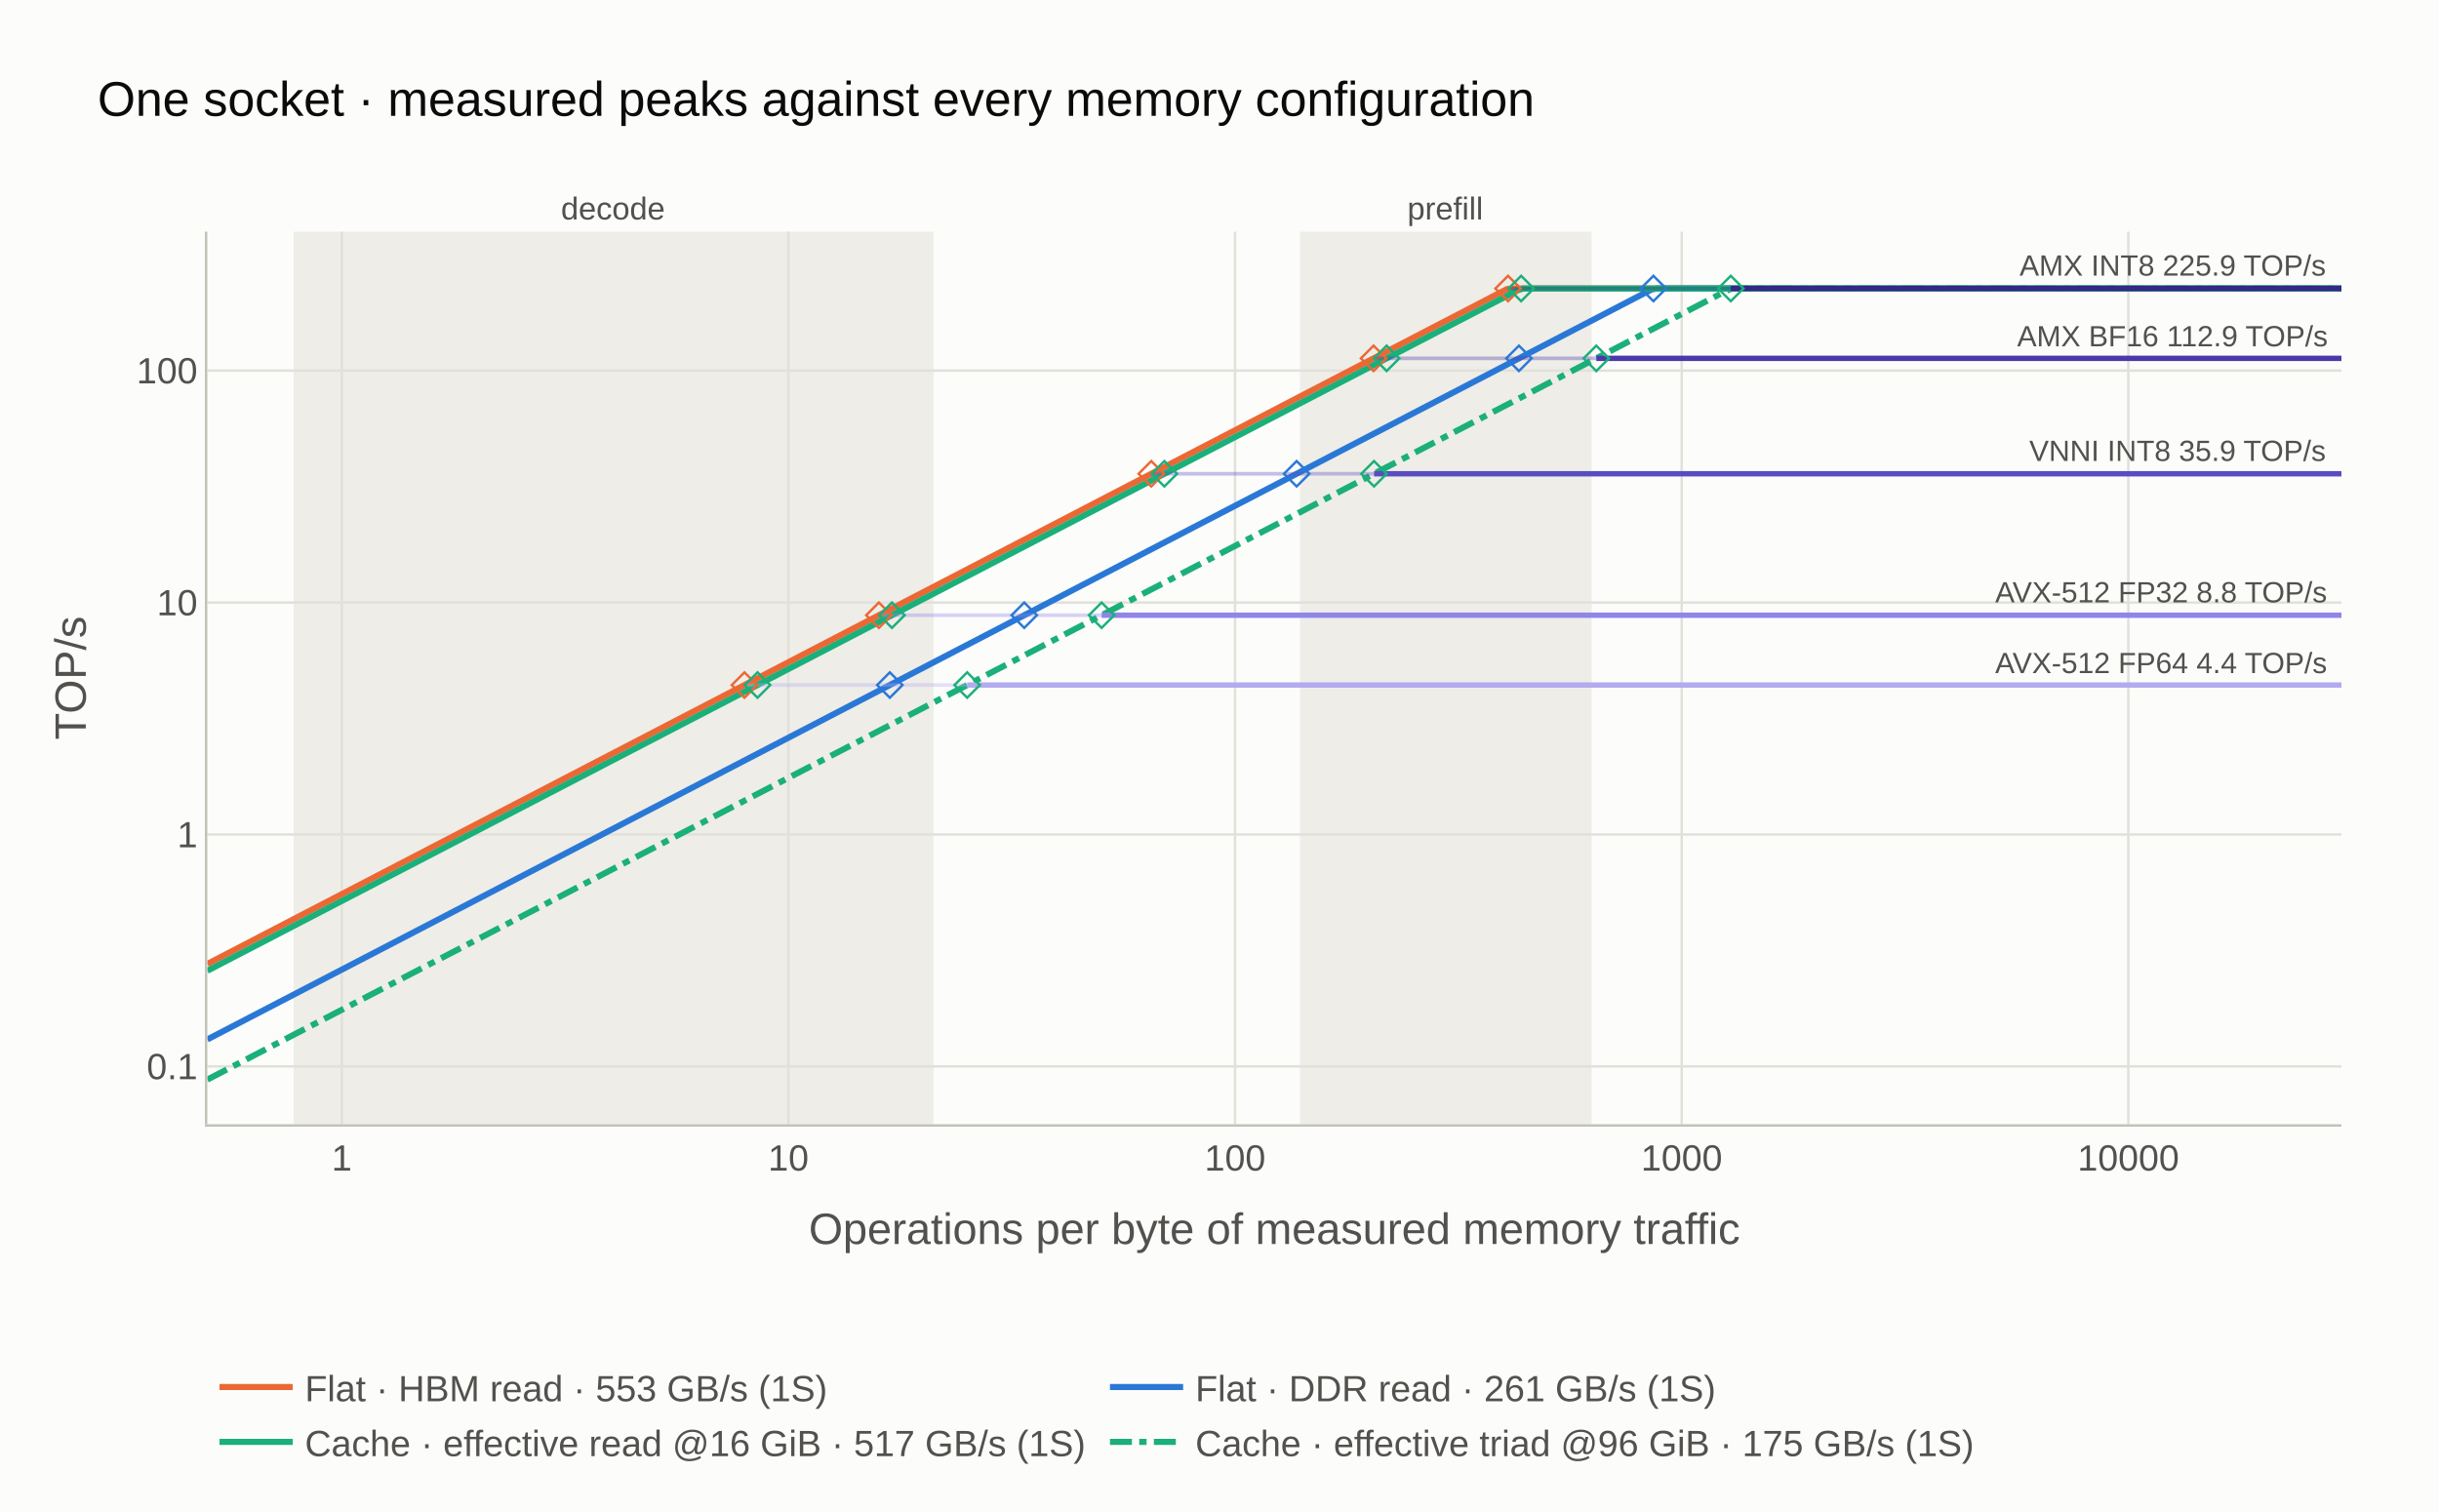
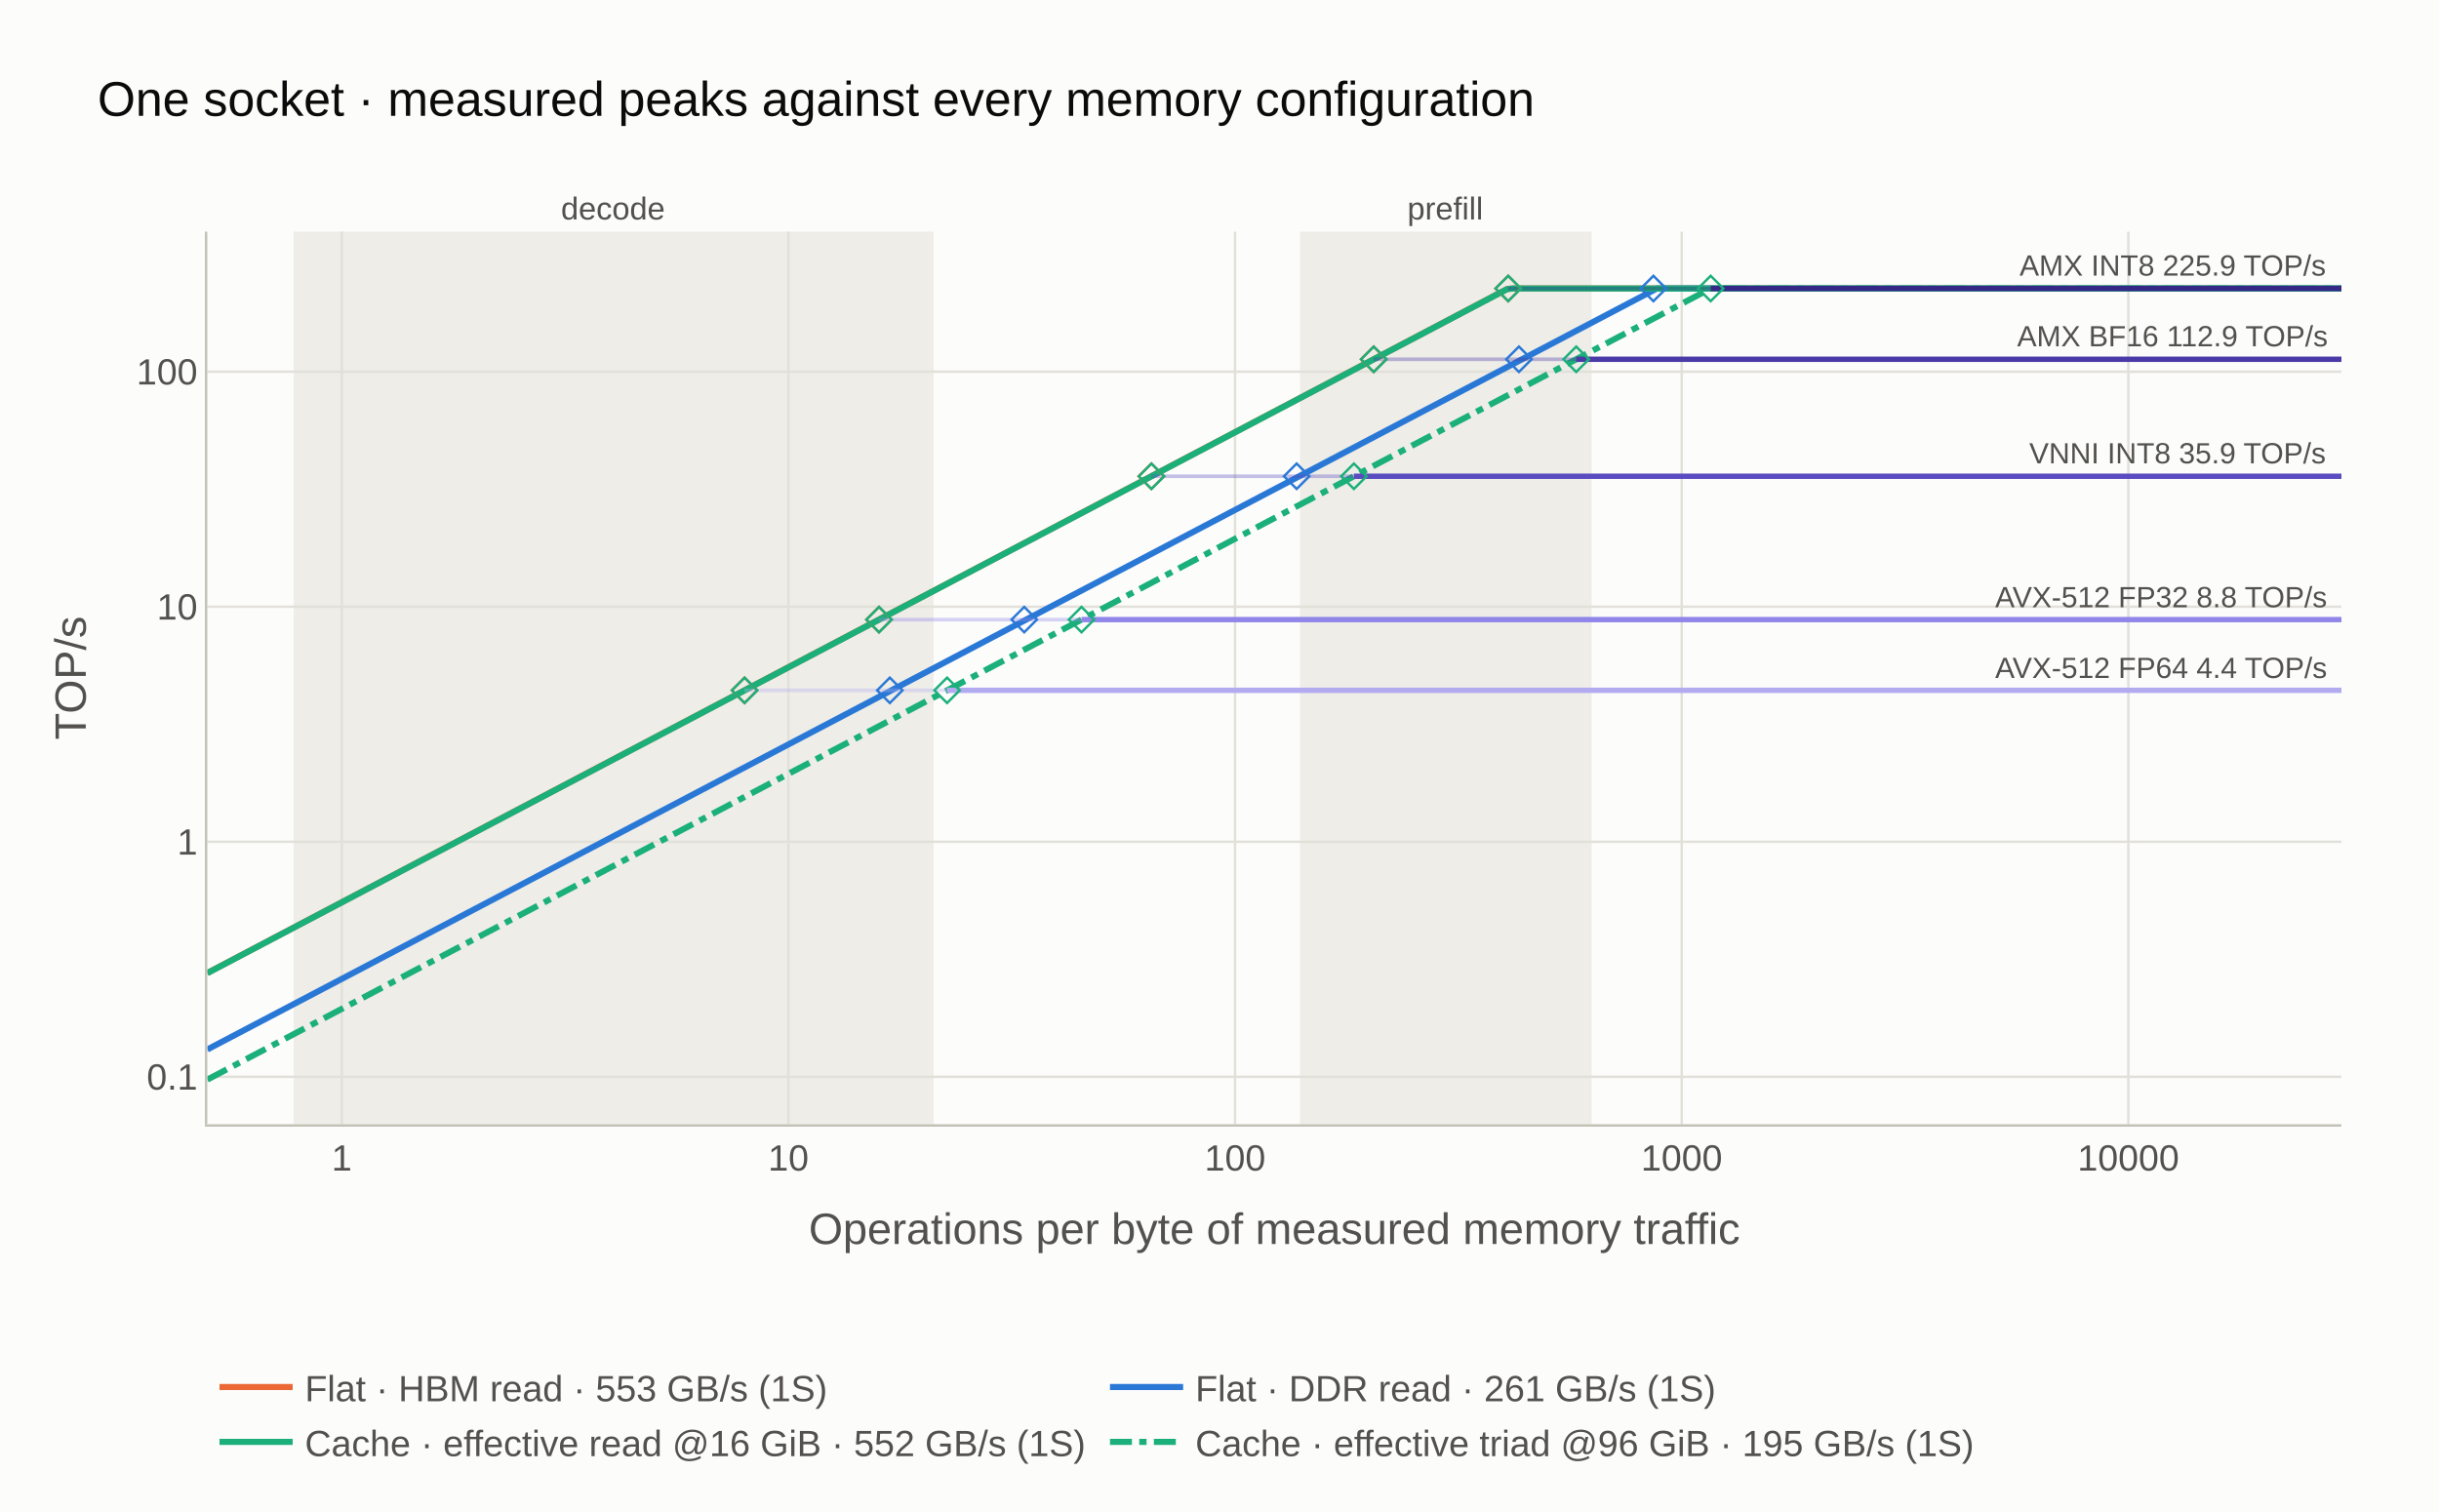
<svg xmlns="http://www.w3.org/2000/svg" class="main-svg" width="1000" height="620" style="" viewBox="0 0 1000 620">
  <rect x="0" y="0" width="1000" height="620" style="fill: rgb(252, 252, 251); fill-opacity: 1;" />
-   <defs id="defs-f81ce2">
+   <defs id="defs-c259ec">
    <g class="clips">
-       <clipPath id="clipf81ce2xyplot" class="plotclip">
+       <clipPath id="clipc259ecxyplot" class="plotclip">
        <rect width="875" height="366" />
      </clipPath>
-       <clipPath class="axesclip" id="clipf81ce2x">
+       <clipPath class="axesclip" id="clipc259ecx">
        <rect x="85" y="0" width="875" height="620" />
      </clipPath>
-       <clipPath class="axesclip" id="clipf81ce2y">
+       <clipPath class="axesclip" id="clipc259ecy">
        <rect x="0" y="95" width="1000" height="366" />
      </clipPath>
-       <clipPath class="axesclip" id="clipf81ce2xy">
+       <clipPath class="axesclip" id="clipc259ecxy">
        <rect x="85" y="95" width="875" height="366" />
      </clipPath>
    </g>
    <g class="gradients" />
    <g class="patterns" />
  </defs>
  <g class="bglayer" />
  <g class="layer-below">
    <g class="imagelayer" />
    <g class="shapelayer">
-       <g class="shape-group" data-index="0" clip-path="url(#clipf81ce2x)">
+       <g class="shape-group" data-index="0" clip-path="url(#clipc259ecx)">
        <path data-index="0" fill-rule="evenodd" d="M120.39,461H382.75V95H120.39Z" style="opacity: 0.55; stroke: rgb(0, 0, 0); stroke-opacity: 0; fill: rgb(225, 224, 217); fill-opacity: 1; stroke-width: 0px;" />
      </g>
-       <g class="shape-group" data-index="1" clip-path="url(#clipf81ce2x)">
+       <g class="shape-group" data-index="1" clip-path="url(#clipc259ecx)">
        <path data-index="1" fill-rule="evenodd" d="M532.98,461H652.55V95H532.98Z" style="opacity: 0.55; stroke: rgb(0, 0, 0); stroke-opacity: 0; fill: rgb(225, 224, 217); fill-opacity: 1; stroke-width: 0px;" />
      </g>
    </g>
  </g>
  <g class="cartesianlayer">
    <g class="subplot xy">
      <g class="layer-subplot">
        <g class="shapelayer" />
        <g class="imagelayer" />
      </g>
      <g class="minor-gridlayer">
        <g class="x" />
        <g class="y" />
      </g>
      <g class="gridlayer">
        <g class="x">
          <path class="xgrid crisp" transform="translate(140.13,0)" d="M0,95v366" style="stroke: rgb(225, 224, 217); stroke-opacity: 1; stroke-width: 1px;" />
          <path class="xgrid crisp" transform="translate(323.25,0)" d="M0,95v366" style="stroke: rgb(225, 224, 217); stroke-opacity: 1; stroke-width: 1px;" />
          <path class="xgrid crisp" transform="translate(506.38,0)" d="M0,95v366" style="stroke: rgb(225, 224, 217); stroke-opacity: 1; stroke-width: 1px;" />
          <path class="xgrid crisp" transform="translate(689.5,0)" d="M0,95v366" style="stroke: rgb(225, 224, 217); stroke-opacity: 1; stroke-width: 1px;" />
          <path class="xgrid crisp" transform="translate(872.63,0)" d="M0,95v366" style="stroke: rgb(225, 224, 217); stroke-opacity: 1; stroke-width: 1px;" />
        </g>
        <g class="y">
-           <path class="ygrid crisp" transform="translate(0,437.28)" d="M85,0h875" style="stroke: rgb(225, 224, 217); stroke-opacity: 1; stroke-width: 1px;" />
-           <path class="ygrid crisp" transform="translate(0,342.18)" d="M85,0h875" style="stroke: rgb(225, 224, 217); stroke-opacity: 1; stroke-width: 1px;" />
-           <path class="ygrid crisp" transform="translate(0,247.07)" d="M85,0h875" style="stroke: rgb(225, 224, 217); stroke-opacity: 1; stroke-width: 1px;" />
-           <path class="ygrid crisp" transform="translate(0,151.96)" d="M85,0h875" style="stroke: rgb(225, 224, 217); stroke-opacity: 1; stroke-width: 1px;" />
+           <path class="ygrid crisp" transform="translate(0,441.55)" d="M85,0h875" style="stroke: rgb(225, 224, 217); stroke-opacity: 1; stroke-width: 1px;" />
+           <path class="ygrid crisp" transform="translate(0,345.17)" d="M85,0h875" style="stroke: rgb(225, 224, 217); stroke-opacity: 1; stroke-width: 1px;" />
+           <path class="ygrid crisp" transform="translate(0,248.79)" d="M85,0h875" style="stroke: rgb(225, 224, 217); stroke-opacity: 1; stroke-width: 1px;" />
+           <path class="ygrid crisp" transform="translate(0,152.41)" d="M85,0h875" style="stroke: rgb(225, 224, 217); stroke-opacity: 1; stroke-width: 1px;" />
        </g>
      </g>
      <g class="zerolinelayer" />
      <g class="layer-between">
        <g class="shapelayer" />
        <g class="imagelayer" />
      </g>
      <path class="xlines-below" />
      <path class="ylines-below" />
      <g class="overlines-below" />
      <g class="xaxislayer-below" />
      <g class="yaxislayer-below" />
      <g class="overaxes-below" />
      <g class="overplot">
-         <g class="xy" transform="translate(85,95)" clip-path="url(#clipf81ce2xyplot)">
+         <g class="xy" transform="translate(85,95)" clip-path="url(#clipc259ecxyplot)">
          <g class="scatterlayer mlayer">
-             <g class="trace scatter trace808073" style="stroke-miterlimit: 2; opacity: 1;">
-               <g class="fills" />
-               <g class="errorbars" />
-               <g class="lines">
-                 <path class="js-line" d="M0,300.28L532.89,23.52L535.09,23.3L875,23.3" style="vector-effect: none; fill: none; stroke: rgb(235, 104, 52); stroke-opacity: 1; stroke-width: 2.5px; opacity: 1;" />
-               </g>
-               <g class="points" />
-               <g class="text" />
-             </g>
-             <g class="trace scatter trace83c710" style="stroke-miterlimit: 2; opacity: 1;">
-               <g class="fills" />
-               <g class="errorbars" />
-               <g class="lines">
-                 <path class="js-line" d="M0,331.23L592.11,23.72L594.3,23.3L875,23.3" style="vector-effect: none; fill: none; stroke: rgb(42, 120, 214); stroke-opacity: 1; stroke-width: 2.5px; opacity: 1;" />
-               </g>
-               <g class="points" />
-               <g class="text" />
-             </g>
-             <g class="trace scatter tracefcdad2" style="stroke-miterlimit: 2; opacity: 1;">
-               <g class="fills" />
-               <g class="errorbars" />
-               <g class="lines">
-                 <path class="js-line" d="M0,303.06L537.28,24.02L539.47,23.3L875,23.3" style="vector-effect: none; fill: none; stroke: rgb(27, 175, 122); stroke-opacity: 1; stroke-width: 2.5px; opacity: 1;" />
-               </g>
-               <g class="points" />
-               <g class="text" />
-             </g>
-             <g class="trace scatter tracea5a7d3" style="stroke-miterlimit: 2; opacity: 1;">
-               <g class="fills" />
-               <g class="errorbars" />
-               <g class="lines">
-                 <path class="js-line" d="M0,347.7L622.81,24.24L625,23.3L875,23.3" style="vector-effect: none; fill: none; stroke: rgb(27, 175, 122); stroke-opacity: 1; stroke-dasharray: 9px, 3px, 3px, 3px; stroke-width: 2.5px; opacity: 1;" />
-               </g>
-               <g class="points" />
-               <g class="text" />
-             </g>
-             <g class="trace scatter trace3ac4bf" style="stroke-miterlimit: 2; opacity: 0.35;">
-               <g class="fills" />
-               <g class="errorbars" />
-               <g class="lines">
-                 <path class="js-line" d="M220.23,185.9L311.54,185.9" style="vector-effect: none; fill: none; stroke: rgb(179, 171, 240); stroke-opacity: 1; stroke-width: 1.5px; opacity: 1;" />
-               </g>
-               <g class="points" />
-               <g class="text" />
-             </g>
-             <g class="trace scatter traceda0a72" style="stroke-miterlimit: 2; opacity: 1;">
-               <g class="fills" />
-               <g class="errorbars" />
-               <g class="lines">
-                 <path class="js-line" d="M311.54,185.9L875,185.9" style="vector-effect: none; fill: none; stroke: rgb(179, 171, 240); stroke-opacity: 1; stroke-width: 2.2px; opacity: 1;" />
-               </g>
-               <g class="points" />
-               <g class="text" />
-             </g>
-             <g class="trace scatter trace30b3b1" style="stroke-miterlimit: 2; opacity: 1;">
-               <g class="fills" />
-               <g class="errorbars" />
-               <g class="lines" />
-               <g class="points">
-                 <path class="point" transform="translate(220.23,185.9)" d="M5.2,0L0,5.2L-5.2,0L0,-5.2Z" style="opacity: 1; stroke-width: 1px; stroke: rgb(235, 104, 52); stroke-opacity: 1; fill: none;" />
-               </g>
-               <g class="text" />
-             </g>
-             <g class="trace scatter traced0926e" style="stroke-miterlimit: 2; opacity: 1;">
-               <g class="fills" />
-               <g class="errorbars" />
-               <g class="lines" />
-               <g class="points">
-                 <path class="point" transform="translate(279.83,185.9)" d="M5.2,0L0,5.2L-5.2,0L0,-5.2Z" style="opacity: 1; stroke-width: 1px; stroke: rgb(42, 120, 214); stroke-opacity: 1; fill: none;" />
-               </g>
-               <g class="text" />
-             </g>
-             <g class="trace scatter trace0233ea" style="stroke-miterlimit: 2; opacity: 1;">
-               <g class="fills" />
-               <g class="errorbars" />
-               <g class="lines" />
-               <g class="points">
-                 <path class="point" transform="translate(225.59,185.9)" d="M5.2,0L0,5.2L-5.2,0L0,-5.2Z" style="opacity: 1; stroke-width: 1px; stroke: rgb(27, 175, 122); stroke-opacity: 1; fill: none;" />
-               </g>
-               <g class="text" />
-             </g>
-             <g class="trace scatter tracea290c3" style="stroke-miterlimit: 2; opacity: 1;">
-               <g class="fills" />
-               <g class="errorbars" />
-               <g class="lines" />
-               <g class="points">
-                 <path class="point" transform="translate(311.54,185.9)" d="M5.2,0L0,5.2L-5.2,0L0,-5.2Z" style="opacity: 1; stroke-width: 1px; stroke: rgb(27, 175, 122); stroke-opacity: 1; fill: none;" />
-               </g>
-               <g class="text" />
-             </g>
-             <g class="trace scatter tracef7d6b4" style="stroke-miterlimit: 2; opacity: 0.35;">
-               <g class="fills" />
-               <g class="errorbars" />
-               <g class="lines">
-                 <path class="js-line" d="M275.35,157.27L366.66,157.27" style="vector-effect: none; fill: none; stroke: rgb(144, 133, 233); stroke-opacity: 1; stroke-width: 1.5px; opacity: 1;" />
-               </g>
-               <g class="points" />
-               <g class="text" />
-             </g>
-             <g class="trace scatter trace08a29a" style="stroke-miterlimit: 2; opacity: 1;">
-               <g class="fills" />
-               <g class="errorbars" />
-               <g class="lines">
-                 <path class="js-line" d="M366.66,157.27L875,157.27" style="vector-effect: none; fill: none; stroke: rgb(144, 133, 233); stroke-opacity: 1; stroke-width: 2.2px; opacity: 1;" />
-               </g>
-               <g class="points" />
-               <g class="text" />
-             </g>
-             <g class="trace scatter tracef43362" style="stroke-miterlimit: 2; opacity: 1;">
-               <g class="fills" />
-               <g class="errorbars" />
-               <g class="lines" />
-               <g class="points">
-                 <path class="point" transform="translate(275.35,157.27)" d="M5.2,0L0,5.2L-5.2,0L0,-5.2Z" style="opacity: 1; stroke-width: 1px; stroke: rgb(235, 104, 52); stroke-opacity: 1; fill: none;" />
-               </g>
-               <g class="text" />
-             </g>
-             <g class="trace scatter trace2f2304" style="stroke-miterlimit: 2; opacity: 1;">
-               <g class="fills" />
-               <g class="errorbars" />
-               <g class="lines" />
-               <g class="points">
-                 <path class="point" transform="translate(334.94,157.27)" d="M5.2,0L0,5.2L-5.2,0L0,-5.2Z" style="opacity: 1; stroke-width: 1px; stroke: rgb(42, 120, 214); stroke-opacity: 1; fill: none;" />
-               </g>
-               <g class="text" />
-             </g>
-             <g class="trace scatter trace086aaa" style="stroke-miterlimit: 2; opacity: 1;">
-               <g class="fills" />
-               <g class="errorbars" />
-               <g class="lines" />
-               <g class="points">
-                 <path class="point" transform="translate(280.7,157.27)" d="M5.2,0L0,5.2L-5.2,0L0,-5.2Z" style="opacity: 1; stroke-width: 1px; stroke: rgb(27, 175, 122); stroke-opacity: 1; fill: none;" />
-               </g>
-               <g class="text" />
-             </g>
-             <g class="trace scatter trace3d58d6" style="stroke-miterlimit: 2; opacity: 1;">
-               <g class="fills" />
-               <g class="errorbars" />
-               <g class="lines" />
-               <g class="points">
-                 <path class="point" transform="translate(366.66,157.27)" d="M5.2,0L0,5.2L-5.2,0L0,-5.2Z" style="opacity: 1; stroke-width: 1px; stroke: rgb(27, 175, 122); stroke-opacity: 1; fill: none;" />
-               </g>
-               <g class="text" />
-             </g>
-             <g class="trace scatter trace0eed5c" style="stroke-miterlimit: 2; opacity: 0.35;">
-               <g class="fills" />
-               <g class="errorbars" />
-               <g class="lines">
-                 <path class="js-line" d="M387.03,99.27L478.35,99.27" style="vector-effect: none; fill: none; stroke: rgb(90, 76, 192); stroke-opacity: 1; stroke-width: 1.5px; opacity: 1;" />
-               </g>
-               <g class="points" />
-               <g class="text" />
-             </g>
-             <g class="trace scatter traceeadcb9" style="stroke-miterlimit: 2; opacity: 1;">
-               <g class="fills" />
-               <g class="errorbars" />
-               <g class="lines">
-                 <path class="js-line" d="M478.35,99.27L875,99.27" style="vector-effect: none; fill: none; stroke: rgb(90, 76, 192); stroke-opacity: 1; stroke-width: 2.2px; opacity: 1;" />
-               </g>
-               <g class="points" />
-               <g class="text" />
-             </g>
-             <g class="trace scatter tracee8aed2" style="stroke-miterlimit: 2; opacity: 1;">
-               <g class="fills" />
-               <g class="errorbars" />
-               <g class="lines" />
-               <g class="points">
-                 <path class="point" transform="translate(387.03,99.27)" d="M5.2,0L0,5.2L-5.2,0L0,-5.2Z" style="opacity: 1; stroke-width: 1px; stroke: rgb(235, 104, 52); stroke-opacity: 1; fill: none;" />
-               </g>
-               <g class="text" />
-             </g>
-             <g class="trace scatter trace8407f2" style="stroke-miterlimit: 2; opacity: 1;">
-               <g class="fills" />
-               <g class="errorbars" />
-               <g class="lines" />
-               <g class="points">
-                 <path class="point" transform="translate(446.63,99.27)" d="M5.2,0L0,5.2L-5.2,0L0,-5.2Z" style="opacity: 1; stroke-width: 1px; stroke: rgb(42, 120, 214); stroke-opacity: 1; fill: none;" />
-               </g>
-               <g class="text" />
-             </g>
-             <g class="trace scatter tracef345ef" style="stroke-miterlimit: 2; opacity: 1;">
-               <g class="fills" />
-               <g class="errorbars" />
-               <g class="lines" />
-               <g class="points">
-                 <path class="point" transform="translate(392.39,99.27)" d="M5.2,0L0,5.2L-5.2,0L0,-5.2Z" style="opacity: 1; stroke-width: 1px; stroke: rgb(27, 175, 122); stroke-opacity: 1; fill: none;" />
-               </g>
-               <g class="text" />
-             </g>
-             <g class="trace scatter trace5140a2" style="stroke-miterlimit: 2; opacity: 1;">
-               <g class="fills" />
-               <g class="errorbars" />
-               <g class="lines" />
-               <g class="points">
-                 <path class="point" transform="translate(478.35,99.27)" d="M5.2,0L0,5.2L-5.2,0L0,-5.2Z" style="opacity: 1; stroke-width: 1px; stroke: rgb(27, 175, 122); stroke-opacity: 1; fill: none;" />
-               </g>
-               <g class="text" />
-             </g>
-             <g class="trace scatter tracea0e639" style="stroke-miterlimit: 2; opacity: 0.35;">
-               <g class="fills" />
-               <g class="errorbars" />
-               <g class="lines">
-                 <path class="js-line" d="M478.17,51.94L569.49,51.94" style="vector-effect: none; fill: none; stroke: rgb(74, 58, 167); stroke-opacity: 1; stroke-width: 1.5px; opacity: 1;" />
-               </g>
-               <g class="points" />
-               <g class="text" />
-             </g>
-             <g class="trace scatter tracedca736" style="stroke-miterlimit: 2; opacity: 1;">
-               <g class="fills" />
-               <g class="errorbars" />
-               <g class="lines">
-                 <path class="js-line" d="M569.49,51.94L875,51.94" style="vector-effect: none; fill: none; stroke: rgb(74, 58, 167); stroke-opacity: 1; stroke-width: 2.2px; opacity: 1;" />
-               </g>
-               <g class="points" />
-               <g class="text" />
-             </g>
-             <g class="trace scatter trace3ffeb8" style="stroke-miterlimit: 2; opacity: 1;">
-               <g class="fills" />
-               <g class="errorbars" />
-               <g class="lines" />
-               <g class="points">
-                 <path class="point" transform="translate(478.17,51.94)" d="M5.2,0L0,5.2L-5.2,0L0,-5.2Z" style="opacity: 1; stroke-width: 1px; stroke: rgb(235, 104, 52); stroke-opacity: 1; fill: none;" />
-               </g>
-               <g class="text" />
-             </g>
-             <g class="trace scatter tracea18bb4" style="stroke-miterlimit: 2; opacity: 1;">
-               <g class="fills" />
-               <g class="errorbars" />
-               <g class="lines" />
-               <g class="points">
-                 <path class="point" transform="translate(537.77,51.94)" d="M5.2,0L0,5.2L-5.2,0L0,-5.2Z" style="opacity: 1; stroke-width: 1px; stroke: rgb(42, 120, 214); stroke-opacity: 1; fill: none;" />
-               </g>
-               <g class="text" />
-             </g>
-             <g class="trace scatter trace49e83e" style="stroke-miterlimit: 2; opacity: 1;">
-               <g class="fills" />
-               <g class="errorbars" />
-               <g class="lines" />
-               <g class="points">
-                 <path class="point" transform="translate(483.53,51.94)" d="M5.2,0L0,5.2L-5.2,0L0,-5.2Z" style="opacity: 1; stroke-width: 1px; stroke: rgb(27, 175, 122); stroke-opacity: 1; fill: none;" />
-               </g>
-               <g class="text" />
-             </g>
-             <g class="trace scatter tracea17520" style="stroke-miterlimit: 2; opacity: 1;">
-               <g class="fills" />
-               <g class="errorbars" />
-               <g class="lines" />
-               <g class="points">
-                 <path class="point" transform="translate(569.49,51.94)" d="M5.2,0L0,5.2L-5.2,0L0,-5.2Z" style="opacity: 1; stroke-width: 1px; stroke: rgb(27, 175, 122); stroke-opacity: 1; fill: none;" />
-               </g>
-               <g class="text" />
-             </g>
-             <g class="trace scatter tracefcf93e" style="stroke-miterlimit: 2; opacity: 0.35;">
-               <g class="fills" />
-               <g class="errorbars" />
-               <g class="lines">
-                 <path class="js-line" d="M533.31,23.3L624.63,23.3" style="vector-effect: none; fill: none; stroke: rgb(53, 40, 134); stroke-opacity: 1; stroke-width: 1.5px; opacity: 1;" />
-               </g>
-               <g class="points" />
-               <g class="text" />
-             </g>
-             <g class="trace scatter trace6af9b5" style="stroke-miterlimit: 2; opacity: 1;">
-               <g class="fills" />
-               <g class="errorbars" />
-               <g class="lines">
-                 <path class="js-line" d="M624.63,23.3L875,23.3" style="vector-effect: none; fill: none; stroke: rgb(53, 40, 134); stroke-opacity: 1; stroke-width: 2.2px; opacity: 1;" />
-               </g>
-               <g class="points" />
-               <g class="text" />
-             </g>
-             <g class="trace scatter traceab04e1" style="stroke-miterlimit: 2; opacity: 1;">
+             <g class="trace scatter trace74eb9a" style="stroke-miterlimit: 2; opacity: 1;">
+               <g class="fills" />
+               <g class="errorbars" />
+               <g class="lines">
+                 <path class="js-line" d="M0,303.98L250,172.4L252.19,171.25L489.04,46.6L491.23,45.45L532.89,23.52L535.09,23.3L875,23.3" style="vector-effect: none; fill: none; stroke: rgb(235, 104, 52); stroke-opacity: 1; stroke-width: 2.5px; opacity: 1;" />
+               </g>
+               <g class="points" />
+               <g class="text" />
+             </g>
+             <g class="trace scatter trace94847f" style="stroke-miterlimit: 2; opacity: 1;">
+               <g class="fills" />
+               <g class="errorbars" />
+               <g class="lines">
+                 <path class="js-line" d="M0,335.34L594.3,23.3L596.49,23.3L875,23.3" style="vector-effect: none; fill: none; stroke: rgb(42, 120, 214); stroke-opacity: 1; stroke-width: 2.5px; opacity: 1;" />
+               </g>
+               <g class="points" />
+               <g class="text" />
+             </g>
+             <g class="trace scatter traceabd6aa" style="stroke-miterlimit: 2; opacity: 1;">
+               <g class="fills" />
+               <g class="errorbars" />
+               <g class="lines">
+                 <path class="js-line" d="M0,304.03L250,172.45L252.19,171.3L489.04,46.65L491.23,45.5L532.89,23.57L535.09,23.3L875,23.3" style="vector-effect: none; fill: none; stroke: rgb(27, 175, 122); stroke-opacity: 1; stroke-width: 2.5px; opacity: 1;" />
+               </g>
+               <g class="points" />
+               <g class="text" />
+             </g>
+             <g class="trace scatter trace814b17" style="stroke-miterlimit: 2; opacity: 1;">
+               <g class="fills" />
+               <g class="errorbars" />
+               <g class="lines">
+                 <path class="js-line" d="M0,347.7L616.23,23.38L618.42,23.3L875,23.3" style="vector-effect: none; fill: none; stroke: rgb(27, 175, 122); stroke-opacity: 1; stroke-dasharray: 9px, 3px, 3px, 3px; stroke-width: 2.5px; opacity: 1;" />
+               </g>
+               <g class="points" />
+               <g class="text" />
+             </g>
+             <g class="trace scatter trace052f77" style="stroke-miterlimit: 2; opacity: 0.35;">
+               <g class="fills" />
+               <g class="errorbars" />
+               <g class="lines">
+                 <path class="js-line" d="M220.23,188.07L303.3,188.07" style="vector-effect: none; fill: none; stroke: rgb(179, 171, 240); stroke-opacity: 1; stroke-width: 1.5px; opacity: 1;" />
+               </g>
+               <g class="points" />
+               <g class="text" />
+             </g>
+             <g class="trace scatter tracef1f144" style="stroke-miterlimit: 2; opacity: 1;">
+               <g class="fills" />
+               <g class="errorbars" />
+               <g class="lines">
+                 <path class="js-line" d="M303.3,188.07L875,188.07" style="vector-effect: none; fill: none; stroke: rgb(179, 171, 240); stroke-opacity: 1; stroke-width: 2.2px; opacity: 1;" />
+               </g>
+               <g class="points" />
+               <g class="text" />
+             </g>
+             <g class="trace scatter trace07f6d8" style="stroke-miterlimit: 2; opacity: 1;">
+               <g class="fills" />
+               <g class="errorbars" />
+               <g class="lines" />
+               <g class="points">
+                 <path class="point" transform="translate(220.23,188.07)" d="M5.2,0L0,5.2L-5.2,0L0,-5.2Z" style="opacity: 1; stroke-width: 1px; stroke: rgb(235, 104, 52); stroke-opacity: 1; fill: none;" />
+               </g>
+               <g class="text" />
+             </g>
+             <g class="trace scatter traceef5e06" style="stroke-miterlimit: 2; opacity: 1;">
+               <g class="fills" />
+               <g class="errorbars" />
+               <g class="lines" />
+               <g class="points">
+                 <path class="point" transform="translate(279.83,188.07)" d="M5.2,0L0,5.2L-5.2,0L0,-5.2Z" style="opacity: 1; stroke-width: 1px; stroke: rgb(42, 120, 214); stroke-opacity: 1; fill: none;" />
+               </g>
+               <g class="text" />
+             </g>
+             <g class="trace scatter trace85686d" style="stroke-miterlimit: 2; opacity: 1;">
+               <g class="fills" />
+               <g class="errorbars" />
+               <g class="lines" />
+               <g class="points">
+                 <path class="point" transform="translate(220.32,188.07)" d="M5.2,0L0,5.2L-5.2,0L0,-5.2Z" style="opacity: 1; stroke-width: 1px; stroke: rgb(27, 175, 122); stroke-opacity: 1; fill: none;" />
+               </g>
+               <g class="text" />
+             </g>
+             <g class="trace scatter trace4f92e4" style="stroke-miterlimit: 2; opacity: 1;">
+               <g class="fills" />
+               <g class="errorbars" />
+               <g class="lines" />
+               <g class="points">
+                 <path class="point" transform="translate(303.3,188.07)" d="M5.2,0L0,5.2L-5.2,0L0,-5.2Z" style="opacity: 1; stroke-width: 1px; stroke: rgb(27, 175, 122); stroke-opacity: 1; fill: none;" />
+               </g>
+               <g class="text" />
+             </g>
+             <g class="trace scatter trace146b43" style="stroke-miterlimit: 2; opacity: 0.35;">
+               <g class="fills" />
+               <g class="errorbars" />
+               <g class="lines">
+                 <path class="js-line" d="M275.35,159.07L358.42,159.07" style="vector-effect: none; fill: none; stroke: rgb(144, 133, 233); stroke-opacity: 1; stroke-width: 1.5px; opacity: 1;" />
+               </g>
+               <g class="points" />
+               <g class="text" />
+             </g>
+             <g class="trace scatter trace33c053" style="stroke-miterlimit: 2; opacity: 1;">
+               <g class="fills" />
+               <g class="errorbars" />
+               <g class="lines">
+                 <path class="js-line" d="M358.42,159.07L875,159.07" style="vector-effect: none; fill: none; stroke: rgb(144, 133, 233); stroke-opacity: 1; stroke-width: 2.2px; opacity: 1;" />
+               </g>
+               <g class="points" />
+               <g class="text" />
+             </g>
+             <g class="trace scatter trace7f8793" style="stroke-miterlimit: 2; opacity: 1;">
+               <g class="fills" />
+               <g class="errorbars" />
+               <g class="lines" />
+               <g class="points">
+                 <path class="point" transform="translate(275.35,159.07)" d="M5.2,0L0,5.2L-5.2,0L0,-5.2Z" style="opacity: 1; stroke-width: 1px; stroke: rgb(235, 104, 52); stroke-opacity: 1; fill: none;" />
+               </g>
+               <g class="text" />
+             </g>
+             <g class="trace scatter traceb3e438" style="stroke-miterlimit: 2; opacity: 1;">
+               <g class="fills" />
+               <g class="errorbars" />
+               <g class="lines" />
+               <g class="points">
+                 <path class="point" transform="translate(334.94,159.07)" d="M5.2,0L0,5.2L-5.2,0L0,-5.2Z" style="opacity: 1; stroke-width: 1px; stroke: rgb(42, 120, 214); stroke-opacity: 1; fill: none;" />
+               </g>
+               <g class="text" />
+             </g>
+             <g class="trace scatter trace0e85e8" style="stroke-miterlimit: 2; opacity: 1;">
+               <g class="fills" />
+               <g class="errorbars" />
+               <g class="lines" />
+               <g class="points">
+                 <path class="point" transform="translate(275.44,159.07)" d="M5.2,0L0,5.2L-5.2,0L0,-5.2Z" style="opacity: 1; stroke-width: 1px; stroke: rgb(27, 175, 122); stroke-opacity: 1; fill: none;" />
+               </g>
+               <g class="text" />
+             </g>
+             <g class="trace scatter traceec2d7c" style="stroke-miterlimit: 2; opacity: 1;">
+               <g class="fills" />
+               <g class="errorbars" />
+               <g class="lines" />
+               <g class="points">
+                 <path class="point" transform="translate(358.42,159.07)" d="M5.2,0L0,5.2L-5.2,0L0,-5.2Z" style="opacity: 1; stroke-width: 1px; stroke: rgb(27, 175, 122); stroke-opacity: 1; fill: none;" />
+               </g>
+               <g class="text" />
+             </g>
+             <g class="trace scatter trace80d57e" style="stroke-miterlimit: 2; opacity: 0.35;">
+               <g class="fills" />
+               <g class="errorbars" />
+               <g class="lines">
+                 <path class="js-line" d="M387.03,100.29L470.11,100.29" style="vector-effect: none; fill: none; stroke: rgb(90, 76, 192); stroke-opacity: 1; stroke-width: 1.5px; opacity: 1;" />
+               </g>
+               <g class="points" />
+               <g class="text" />
+             </g>
+             <g class="trace scatter trace180df7" style="stroke-miterlimit: 2; opacity: 1;">
+               <g class="fills" />
+               <g class="errorbars" />
+               <g class="lines">
+                 <path class="js-line" d="M470.11,100.29L875,100.29" style="vector-effect: none; fill: none; stroke: rgb(90, 76, 192); stroke-opacity: 1; stroke-width: 2.2px; opacity: 1;" />
+               </g>
+               <g class="points" />
+               <g class="text" />
+             </g>
+             <g class="trace scatter trace291407" style="stroke-miterlimit: 2; opacity: 1;">
+               <g class="fills" />
+               <g class="errorbars" />
+               <g class="lines" />
+               <g class="points">
+                 <path class="point" transform="translate(387.03,100.29)" d="M5.2,0L0,5.2L-5.2,0L0,-5.2Z" style="opacity: 1; stroke-width: 1px; stroke: rgb(235, 104, 52); stroke-opacity: 1; fill: none;" />
+               </g>
+               <g class="text" />
+             </g>
+             <g class="trace scatter trace04750c" style="stroke-miterlimit: 2; opacity: 1;">
+               <g class="fills" />
+               <g class="errorbars" />
+               <g class="lines" />
+               <g class="points">
+                 <path class="point" transform="translate(446.63,100.29)" d="M5.2,0L0,5.2L-5.2,0L0,-5.2Z" style="opacity: 1; stroke-width: 1px; stroke: rgb(42, 120, 214); stroke-opacity: 1; fill: none;" />
+               </g>
+               <g class="text" />
+             </g>
+             <g class="trace scatter trace32965e" style="stroke-miterlimit: 2; opacity: 1;">
+               <g class="fills" />
+               <g class="errorbars" />
+               <g class="lines" />
+               <g class="points">
+                 <path class="point" transform="translate(387.13,100.29)" d="M5.2,0L0,5.2L-5.2,0L0,-5.2Z" style="opacity: 1; stroke-width: 1px; stroke: rgb(27, 175, 122); stroke-opacity: 1; fill: none;" />
+               </g>
+               <g class="text" />
+             </g>
+             <g class="trace scatter tracefad6fd" style="stroke-miterlimit: 2; opacity: 1;">
+               <g class="fills" />
+               <g class="errorbars" />
+               <g class="lines" />
+               <g class="points">
+                 <path class="point" transform="translate(470.11,100.29)" d="M5.2,0L0,5.2L-5.2,0L0,-5.2Z" style="opacity: 1; stroke-width: 1px; stroke: rgb(27, 175, 122); stroke-opacity: 1; fill: none;" />
+               </g>
+               <g class="text" />
+             </g>
+             <g class="trace scatter trace26c0ac" style="stroke-miterlimit: 2; opacity: 0.35;">
+               <g class="fills" />
+               <g class="errorbars" />
+               <g class="lines">
+                 <path class="js-line" d="M478.17,52.32L561.25,52.32" style="vector-effect: none; fill: none; stroke: rgb(74, 58, 167); stroke-opacity: 1; stroke-width: 1.5px; opacity: 1;" />
+               </g>
+               <g class="points" />
+               <g class="text" />
+             </g>
+             <g class="trace scatter trace2b130e" style="stroke-miterlimit: 2; opacity: 1;">
+               <g class="fills" />
+               <g class="errorbars" />
+               <g class="lines">
+                 <path class="js-line" d="M561.25,52.32L875,52.32" style="vector-effect: none; fill: none; stroke: rgb(74, 58, 167); stroke-opacity: 1; stroke-width: 2.2px; opacity: 1;" />
+               </g>
+               <g class="points" />
+               <g class="text" />
+             </g>
+             <g class="trace scatter tracea085b6" style="stroke-miterlimit: 2; opacity: 1;">
+               <g class="fills" />
+               <g class="errorbars" />
+               <g class="lines" />
+               <g class="points">
+                 <path class="point" transform="translate(478.17,52.32)" d="M5.2,0L0,5.2L-5.2,0L0,-5.2Z" style="opacity: 1; stroke-width: 1px; stroke: rgb(235, 104, 52); stroke-opacity: 1; fill: none;" />
+               </g>
+               <g class="text" />
+             </g>
+             <g class="trace scatter trace1d384e" style="stroke-miterlimit: 2; opacity: 1;">
+               <g class="fills" />
+               <g class="errorbars" />
+               <g class="lines" />
+               <g class="points">
+                 <path class="point" transform="translate(537.77,52.32)" d="M5.2,0L0,5.2L-5.2,0L0,-5.2Z" style="opacity: 1; stroke-width: 1px; stroke: rgb(42, 120, 214); stroke-opacity: 1; fill: none;" />
+               </g>
+               <g class="text" />
+             </g>
+             <g class="trace scatter traceee4d8c" style="stroke-miterlimit: 2; opacity: 1;">
+               <g class="fills" />
+               <g class="errorbars" />
+               <g class="lines" />
+               <g class="points">
+                 <path class="point" transform="translate(478.27,52.32)" d="M5.2,0L0,5.2L-5.2,0L0,-5.2Z" style="opacity: 1; stroke-width: 1px; stroke: rgb(27, 175, 122); stroke-opacity: 1; fill: none;" />
+               </g>
+               <g class="text" />
+             </g>
+             <g class="trace scatter trace140d9e" style="stroke-miterlimit: 2; opacity: 1;">
+               <g class="fills" />
+               <g class="errorbars" />
+               <g class="lines" />
+               <g class="points">
+                 <path class="point" transform="translate(561.25,52.32)" d="M5.2,0L0,5.2L-5.2,0L0,-5.2Z" style="opacity: 1; stroke-width: 1px; stroke: rgb(27, 175, 122); stroke-opacity: 1; fill: none;" />
+               </g>
+               <g class="text" />
+             </g>
+             <g class="trace scatter trace40e66d" style="stroke-miterlimit: 2; opacity: 0.35;">
+               <g class="fills" />
+               <g class="errorbars" />
+               <g class="lines">
+                 <path class="js-line" d="M533.31,23.3L616.38,23.3" style="vector-effect: none; fill: none; stroke: rgb(53, 40, 134); stroke-opacity: 1; stroke-width: 1.5px; opacity: 1;" />
+               </g>
+               <g class="points" />
+               <g class="text" />
+             </g>
+             <g class="trace scatter trace21b97a" style="stroke-miterlimit: 2; opacity: 1;">
+               <g class="fills" />
+               <g class="errorbars" />
+               <g class="lines">
+                 <path class="js-line" d="M616.38,23.3L875,23.3" style="vector-effect: none; fill: none; stroke: rgb(53, 40, 134); stroke-opacity: 1; stroke-width: 2.2px; opacity: 1;" />
+               </g>
+               <g class="points" />
+               <g class="text" />
+             </g>
+             <g class="trace scatter trace6fbb65" style="stroke-miterlimit: 2; opacity: 1;">
              <g class="fills" />
              <g class="errorbars" />
              <g class="lines" />
              <g class="points">
                <path class="point" transform="translate(533.31,23.3)" d="M5.2,0L0,5.2L-5.2,0L0,-5.2Z" style="opacity: 1; stroke-width: 1px; stroke: rgb(235, 104, 52); stroke-opacity: 1; fill: none;" />
              </g>
              <g class="text" />
            </g>
-             <g class="trace scatter trace9ae0d1" style="stroke-miterlimit: 2; opacity: 1;">
+             <g class="trace scatter trace705cff" style="stroke-miterlimit: 2; opacity: 1;">
              <g class="fills" />
              <g class="errorbars" />
              <g class="lines" />
              <g class="points">
                <path class="point" transform="translate(592.91,23.3)" d="M5.2,0L0,5.2L-5.2,0L0,-5.2Z" style="opacity: 1; stroke-width: 1px; stroke: rgb(42, 120, 214); stroke-opacity: 1; fill: none;" />
              </g>
              <g class="text" />
            </g>
-             <g class="trace scatter tracec41dea" style="stroke-miterlimit: 2; opacity: 1;">
-               <g class="fills" />
-               <g class="errorbars" />
-               <g class="lines" />
-               <g class="points">
-                 <path class="point" transform="translate(538.67,23.3)" d="M5.2,0L0,5.2L-5.2,0L0,-5.2Z" style="opacity: 1; stroke-width: 1px; stroke: rgb(27, 175, 122); stroke-opacity: 1; fill: none;" />
-               </g>
-               <g class="text" />
-             </g>
-             <g class="trace scatter trace16c55d" style="stroke-miterlimit: 2; opacity: 1;">
-               <g class="fills" />
-               <g class="errorbars" />
-               <g class="lines" />
-               <g class="points">
-                 <path class="point" transform="translate(624.63,23.3)" d="M5.2,0L0,5.2L-5.2,0L0,-5.2Z" style="opacity: 1; stroke-width: 1px; stroke: rgb(27, 175, 122); stroke-opacity: 1; fill: none;" />
+             <g class="trace scatter tracec0420c" style="stroke-miterlimit: 2; opacity: 1;">
+               <g class="fills" />
+               <g class="errorbars" />
+               <g class="lines" />
+               <g class="points">
+                 <path class="point" transform="translate(533.4,23.3)" d="M5.2,0L0,5.2L-5.2,0L0,-5.2Z" style="opacity: 1; stroke-width: 1px; stroke: rgb(27, 175, 122); stroke-opacity: 1; fill: none;" />
+               </g>
+               <g class="text" />
+             </g>
+             <g class="trace scatter trace6aeaaa" style="stroke-miterlimit: 2; opacity: 1;">
+               <g class="fills" />
+               <g class="errorbars" />
+               <g class="lines" />
+               <g class="points">
+                 <path class="point" transform="translate(616.38,23.3)" d="M5.2,0L0,5.2L-5.2,0L0,-5.2Z" style="opacity: 1; stroke-width: 1px; stroke: rgb(27, 175, 122); stroke-opacity: 1; fill: none;" />
              </g>
              <g class="text" />
            </g>
          </g>
        </g>
      </g>
      <g class="zerolinelayer-above" />
      <path class="xlines-above crisp" d="M84,461.5H960" style="fill: none; stroke-width: 1px; stroke: rgb(195, 194, 183); stroke-opacity: 1;" />
      <path class="ylines-above crisp" d="M84.5,95V461" style="fill: none; stroke-width: 1px; stroke: rgb(195, 194, 183); stroke-opacity: 1;" />
      <g class="overlines-above" />
      <g class="xaxislayer-above">
        <g class="xtick">
          <text text-anchor="middle" x="0" y="480" transform="translate(140.13,0)" style="font-family: Arial; font-size: 15px; fill: rgb(82, 81, 78); fill-opacity: 1; white-space: pre;">1</text>
        </g>
        <g class="xtick">
          <text text-anchor="middle" x="0" y="480" style="font-family: Arial; font-size: 15px; fill: rgb(82, 81, 78); fill-opacity: 1; white-space: pre;" transform="translate(323.25,0)">10</text>
        </g>
        <g class="xtick">
          <text text-anchor="middle" x="0" y="480" style="font-family: Arial; font-size: 15px; fill: rgb(82, 81, 78); fill-opacity: 1; white-space: pre;" transform="translate(506.38,0)">100</text>
        </g>
        <g class="xtick">
          <text text-anchor="middle" x="0" y="480" style="font-family: Arial; font-size: 15px; fill: rgb(82, 81, 78); fill-opacity: 1; white-space: pre;" transform="translate(689.5,0)">1000</text>
        </g>
        <g class="xtick">
          <text text-anchor="middle" x="0" y="480" style="font-family: Arial; font-size: 15px; fill: rgb(82, 81, 78); fill-opacity: 1; white-space: pre;" transform="translate(872.63,0)">10000</text>
        </g>
      </g>
      <g class="yaxislayer-above">
        <g class="ytick">
-           <text text-anchor="end" x="81" y="5.25" transform="translate(0,437.28)" style="font-family: Arial; font-size: 15px; fill: rgb(82, 81, 78); fill-opacity: 1; white-space: pre;">0.1</text>
+           <text text-anchor="end" x="81" y="5.25" transform="translate(0,441.55)" style="font-family: Arial; font-size: 15px; fill: rgb(82, 81, 78); fill-opacity: 1; white-space: pre;">0.1</text>
        </g>
        <g class="ytick">
-           <text text-anchor="end" x="81" y="5.25" style="font-family: Arial; font-size: 15px; fill: rgb(82, 81, 78); fill-opacity: 1; white-space: pre;" transform="translate(0,342.18)">1</text>
+           <text text-anchor="end" x="81" y="5.25" style="font-family: Arial; font-size: 15px; fill: rgb(82, 81, 78); fill-opacity: 1; white-space: pre;" transform="translate(0,345.17)">1</text>
        </g>
        <g class="ytick">
-           <text text-anchor="end" x="81" y="5.25" style="font-family: Arial; font-size: 15px; fill: rgb(82, 81, 78); fill-opacity: 1; white-space: pre;" transform="translate(0,247.07)">10</text>
+           <text text-anchor="end" x="81" y="5.25" style="font-family: Arial; font-size: 15px; fill: rgb(82, 81, 78); fill-opacity: 1; white-space: pre;" transform="translate(0,248.79)">10</text>
        </g>
        <g class="ytick">
-           <text text-anchor="end" x="81" y="5.25" style="font-family: Arial; font-size: 15px; fill: rgb(82, 81, 78); fill-opacity: 1; white-space: pre;" transform="translate(0,151.96)">100</text>
+           <text text-anchor="end" x="81" y="5.25" style="font-family: Arial; font-size: 15px; fill: rgb(82, 81, 78); fill-opacity: 1; white-space: pre;" transform="translate(0,152.41)">100</text>
        </g>
      </g>
      <g class="overaxes-above" />
    </g>
  </g>
  <g class="polarlayer" />
  <g class="smithlayer" />
  <g class="ternarylayer" />
  <g class="geolayer" />
  <g class="funnelarealayer" />
  <g class="pielayer" />
  <g class="iciclelayer" />
  <g class="treemaplayer" />
  <g class="sunburstlayer" />
  <g class="glimages" />
-   <defs id="topdefs-f81ce2">
+   <defs id="topdefs-c259ec">
    <g class="clips" />
-     <clipPath id="legendf81ce2">
+     <clipPath id="legendc259ec">
      <rect width="730" height="55" x="0" y="0" />
    </clipPath>
  </defs>
  <g class="layer-above">
    <g class="imagelayer" />
    <g class="shapelayer" />
  </g>
  <g class="infolayer">
    <g class="legend" pointer-events="all" transform="translate(85,552.5)">
      <rect class="bg" shape-rendering="crispEdges" style="stroke: rgb(68, 68, 68); stroke-opacity: 1; fill: rgb(252, 252, 251); fill-opacity: 1; stroke-width: 0px;" width="730" height="55" x="0" y="0" />
-       <g class="scrollbox" transform="" clip-path="url(#legendf81ce2)">
+       <g class="scrollbox" transform="" clip-path="url(#legendc259ec)">
        <g class="groups">
          <g class="traces" transform="translate(0,16.25)" style="opacity: 1;">
            <text class="legendtext" text-anchor="start" x="40" y="5.85" style="font-family: Arial; font-size: 15px; fill: rgb(82, 81, 78); fill-opacity: 1; white-space: pre;">Flat · HBM read · 553 GB/s (1S)</text>
            <g class="layers" style="opacity: 1;">
              <g class="legendfill" />
              <g class="legendlines">
                <path class="js-line" d="M5,0h30" style="fill: none; stroke: rgb(235, 104, 52); stroke-opacity: 1; stroke-width: 2.5px;" />
              </g>
              <g class="legendsymbols">
                <g class="legendpoints" />
              </g>
            </g>
            <rect class="legendtoggle" x="0" y="-11.25" width="256.734" height="22.5" style="fill: rgb(0, 0, 0); fill-opacity: 0;" />
          </g>
          <g class="traces" transform="translate(365.0938,16.25)" style="opacity: 1;">
            <text class="legendtext" text-anchor="start" x="40" y="5.85" style="font-family: Arial; font-size: 15px; fill: rgb(82, 81, 78); fill-opacity: 1; white-space: pre;">Flat · DDR read · 261 GB/s (1S)</text>
            <g class="layers" style="opacity: 1;">
              <g class="legendfill" />
              <g class="legendlines">
                <path class="js-line" d="M5,0h30" style="fill: none; stroke: rgb(42, 120, 214); stroke-opacity: 1; stroke-width: 2.5px;" />
              </g>
              <g class="legendsymbols">
                <g class="legendpoints" />
              </g>
            </g>
            <rect class="legendtoggle" x="0" y="-11.25" width="255.906" height="22.5" style="fill: rgb(0, 0, 0); fill-opacity: 0;" />
          </g>
          <g class="traces" transform="translate(0,38.75)" style="opacity: 1;">
-             <text class="legendtext" text-anchor="start" x="40" y="5.85" style="font-family: Arial; font-size: 15px; fill: rgb(82, 81, 78); fill-opacity: 1; white-space: pre;">Cache · effective read @16 GiB · 517 GB/s (1S)</text>
+             <text class="legendtext" text-anchor="start" x="40" y="5.85" style="font-family: Arial; font-size: 15px; fill: rgb(82, 81, 78); fill-opacity: 1; white-space: pre;">Cache · effective read @16 GiB · 552 GB/s (1S)</text>
            <g class="layers" style="opacity: 1;">
              <g class="legendfill" />
              <g class="legendlines">
                <path class="js-line" d="M5,0h30" style="fill: none; stroke: rgb(27, 175, 122); stroke-opacity: 1; stroke-width: 2.5px;" />
              </g>
              <g class="legendsymbols">
                <g class="legendpoints" />
              </g>
            </g>
            <rect class="legendtoggle" x="0" y="-11.25" width="362.594" height="22.5" style="fill: rgb(0, 0, 0); fill-opacity: 0;" />
          </g>
          <g class="traces" transform="translate(365.0938,38.75)" style="opacity: 1;">
-             <text class="legendtext" text-anchor="start" x="40" y="5.85" style="font-family: Arial; font-size: 15px; fill: rgb(82, 81, 78); fill-opacity: 1; white-space: pre;">Cache · effective triad @96 GiB · 175 GB/s (1S)</text>
+             <text class="legendtext" text-anchor="start" x="40" y="5.85" style="font-family: Arial; font-size: 15px; fill: rgb(82, 81, 78); fill-opacity: 1; white-space: pre;">Cache · effective triad @96 GiB · 195 GB/s (1S)</text>
            <g class="layers" style="opacity: 1;">
              <g class="legendfill" />
              <g class="legendlines">
                <path class="js-line" d="M5,0h30" style="fill: none; stroke: rgb(27, 175, 122); stroke-opacity: 1; stroke-dasharray: 9px, 3px, 3px, 3px; stroke-width: 2.5px;" />
              </g>
              <g class="legendsymbols">
                <g class="legendpoints" />
              </g>
            </g>
            <rect class="legendtoggle" x="0" y="-11.25" width="361.75" height="22.5" style="fill: rgb(0, 0, 0); fill-opacity: 0;" />
          </g>
        </g>
      </g>
      <rect class="scrollbar" rx="20" ry="3" width="0" height="0" style="fill: rgb(128, 139, 164); fill-opacity: 1;" x="0" y="0" />
    </g>
    <g class="g-gtitle">
      <text class="gtitle" x="40" y="47.5" text-anchor="start" dy="0em" style="opacity: 1; font-family: Arial; font-size: 20px; fill: rgb(11, 11, 11); fill-opacity: 1; white-space: pre;">One socket · measured peaks against every memory configuration</text>
    </g>
    <g class="g-xtitle">
      <text class="xtitle" x="522.5" y="510.1" text-anchor="middle" style="opacity: 1; font-family: Arial; font-size: 18px; fill: rgb(82, 81, 78); fill-opacity: 1; white-space: pre;">Operations per byte of measured memory traffic</text>
    </g>
    <g class="g-ytitle">
      <text class="ytitle" transform="rotate(-90,35.16875,278)" x="35.169" y="278" text-anchor="middle" style="opacity: 1; font-family: Arial; font-size: 18px; fill: rgb(82, 81, 78); fill-opacity: 1; white-space: pre;">TOP/s</text>
    </g>
    <g class="annotation" data-index="0" style="opacity: 1;">
      <g class="annotation-text-g" transform="rotate(0,251.57,85.5)">
        <g class="cursor-pointer" transform="translate(228,76)">
          <rect class="bg" x="0.5" y="0.5" width="46" height="18" style="stroke-width: 1px; stroke: rgb(0, 0, 0); stroke-opacity: 0; fill: rgb(0, 0, 0); fill-opacity: 0;" />
          <text class="annotation-text" text-anchor="middle" x="23.328" y="14" style="font-family: Arial; font-size: 13px; fill: rgb(82, 81, 78); fill-opacity: 1; white-space: pre;">decode</text>
        </g>
      </g>
    </g>
    <g class="annotation" data-index="1" style="opacity: 1;">
      <g class="annotation-text-g" transform="rotate(0,592.76,85.5)">
        <g class="cursor-pointer" transform="translate(575,76)">
          <rect class="bg" x="0.5" y="0.5" width="34" height="18" style="stroke-width: 1px; stroke: rgb(0, 0, 0); stroke-opacity: 0; fill: rgb(0, 0, 0); fill-opacity: 0;" />
          <text class="annotation-text" text-anchor="middle" x="17.539" y="14" style="font-family: Arial; font-size: 13px; fill: rgb(82, 81, 78); fill-opacity: 1; white-space: pre;">prefill</text>
        </g>
      </g>
    </g>
    <g class="annotation" data-index="2" style="opacity: 1;">
-       <g class="annotation-text-g" transform="rotate(0,886,271.9)">
-         <g class="cursor-pointer" transform="translate(816,263)">
+       <g class="annotation-text-g" transform="rotate(0,886,274.07)">
+         <g class="cursor-pointer" transform="translate(816,265)">
          <rect class="bg" x="0.5" y="0.5" width="139" height="17" style="stroke-width: 1px; stroke: rgb(0, 0, 0); stroke-opacity: 0; fill: rgb(0, 0, 0); fill-opacity: 0;" />
          <text class="annotation-text" text-anchor="middle" x="70.057" y="13" style="font-family: Arial; font-size: 12px; fill: rgb(82, 81, 78); fill-opacity: 1; white-space: pre;">AVX-512 FP64 4.4 TOP/s</text>
        </g>
      </g>
    </g>
    <g class="annotation" data-index="3" style="opacity: 1;">
-       <g class="annotation-text-g" transform="rotate(0,886,243.27)">
-         <g class="cursor-pointer" transform="translate(816,234)">
+       <g class="annotation-text-g" transform="rotate(0,886,245.07)">
+         <g class="cursor-pointer" transform="translate(816,236)">
          <rect class="bg" x="0.5" y="0.5" width="139" height="17" style="stroke-width: 1px; stroke: rgb(0, 0, 0); stroke-opacity: 0; fill: rgb(0, 0, 0); fill-opacity: 0;" />
          <text class="annotation-text" text-anchor="middle" x="70.057" y="13" style="font-family: Arial; font-size: 12px; fill: rgb(82, 81, 78); fill-opacity: 1; white-space: pre;">AVX-512 FP32 8.8 TOP/s</text>
        </g>
      </g>
    </g>
    <g class="annotation" data-index="4" style="opacity: 1;">
-       <g class="annotation-text-g" transform="rotate(0,893,185.27)">
-         <g class="cursor-pointer" transform="translate(830,176)">
+       <g class="annotation-text-g" transform="rotate(0,893,186.29)">
+         <g class="cursor-pointer" transform="translate(830,177)">
          <rect class="bg" x="0.5" y="0.5" width="125" height="17" style="stroke-width: 1px; stroke: rgb(0, 0, 0); stroke-opacity: 0; fill: rgb(0, 0, 0); fill-opacity: 0;" />
          <text class="annotation-text" text-anchor="middle" x="62.805" y="13" style="font-family: Arial; font-size: 12px; fill: rgb(82, 81, 78); fill-opacity: 1; white-space: pre;">VNNI INT8 35.9 TOP/s</text>
        </g>
      </g>
    </g>
    <g class="annotation" data-index="5" style="opacity: 1;">
-       <g class="annotation-text-g" transform="rotate(0,890.5,137.94)">
+       <g class="annotation-text-g" transform="rotate(0,890.5,138.32)">
        <g class="cursor-pointer" transform="translate(825,129)">
          <rect class="bg" x="0.5" y="0.5" width="130" height="17" style="stroke-width: 1px; stroke: rgb(0, 0, 0); stroke-opacity: 0; fill: rgb(0, 0, 0); fill-opacity: 0;" />
          <text class="annotation-text" text-anchor="middle" x="65.721" y="13" style="font-family: Arial; font-size: 12px; fill: rgb(82, 81, 78); fill-opacity: 1; white-space: pre;">AMX BF16 112.9 TOP/s</text>
        </g>
      </g>
    </g>
    <g class="annotation" data-index="6" style="opacity: 1;">
      <g class="annotation-text-g" transform="rotate(0,891,109.3)">
        <g class="cursor-pointer" transform="translate(826,100)">
          <rect class="bg" x="0.5" y="0.5" width="129" height="17" style="stroke-width: 1px; stroke: rgb(0, 0, 0); stroke-opacity: 0; fill: rgb(0, 0, 0); fill-opacity: 0;" />
          <text class="annotation-text" text-anchor="middle" x="64.822" y="13" style="font-family: Arial; font-size: 12px; fill: rgb(82, 81, 78); fill-opacity: 1; white-space: pre;">AMX INT8 225.9 TOP/s</text>
        </g>
      </g>
    </g>
  </g>
</svg>
